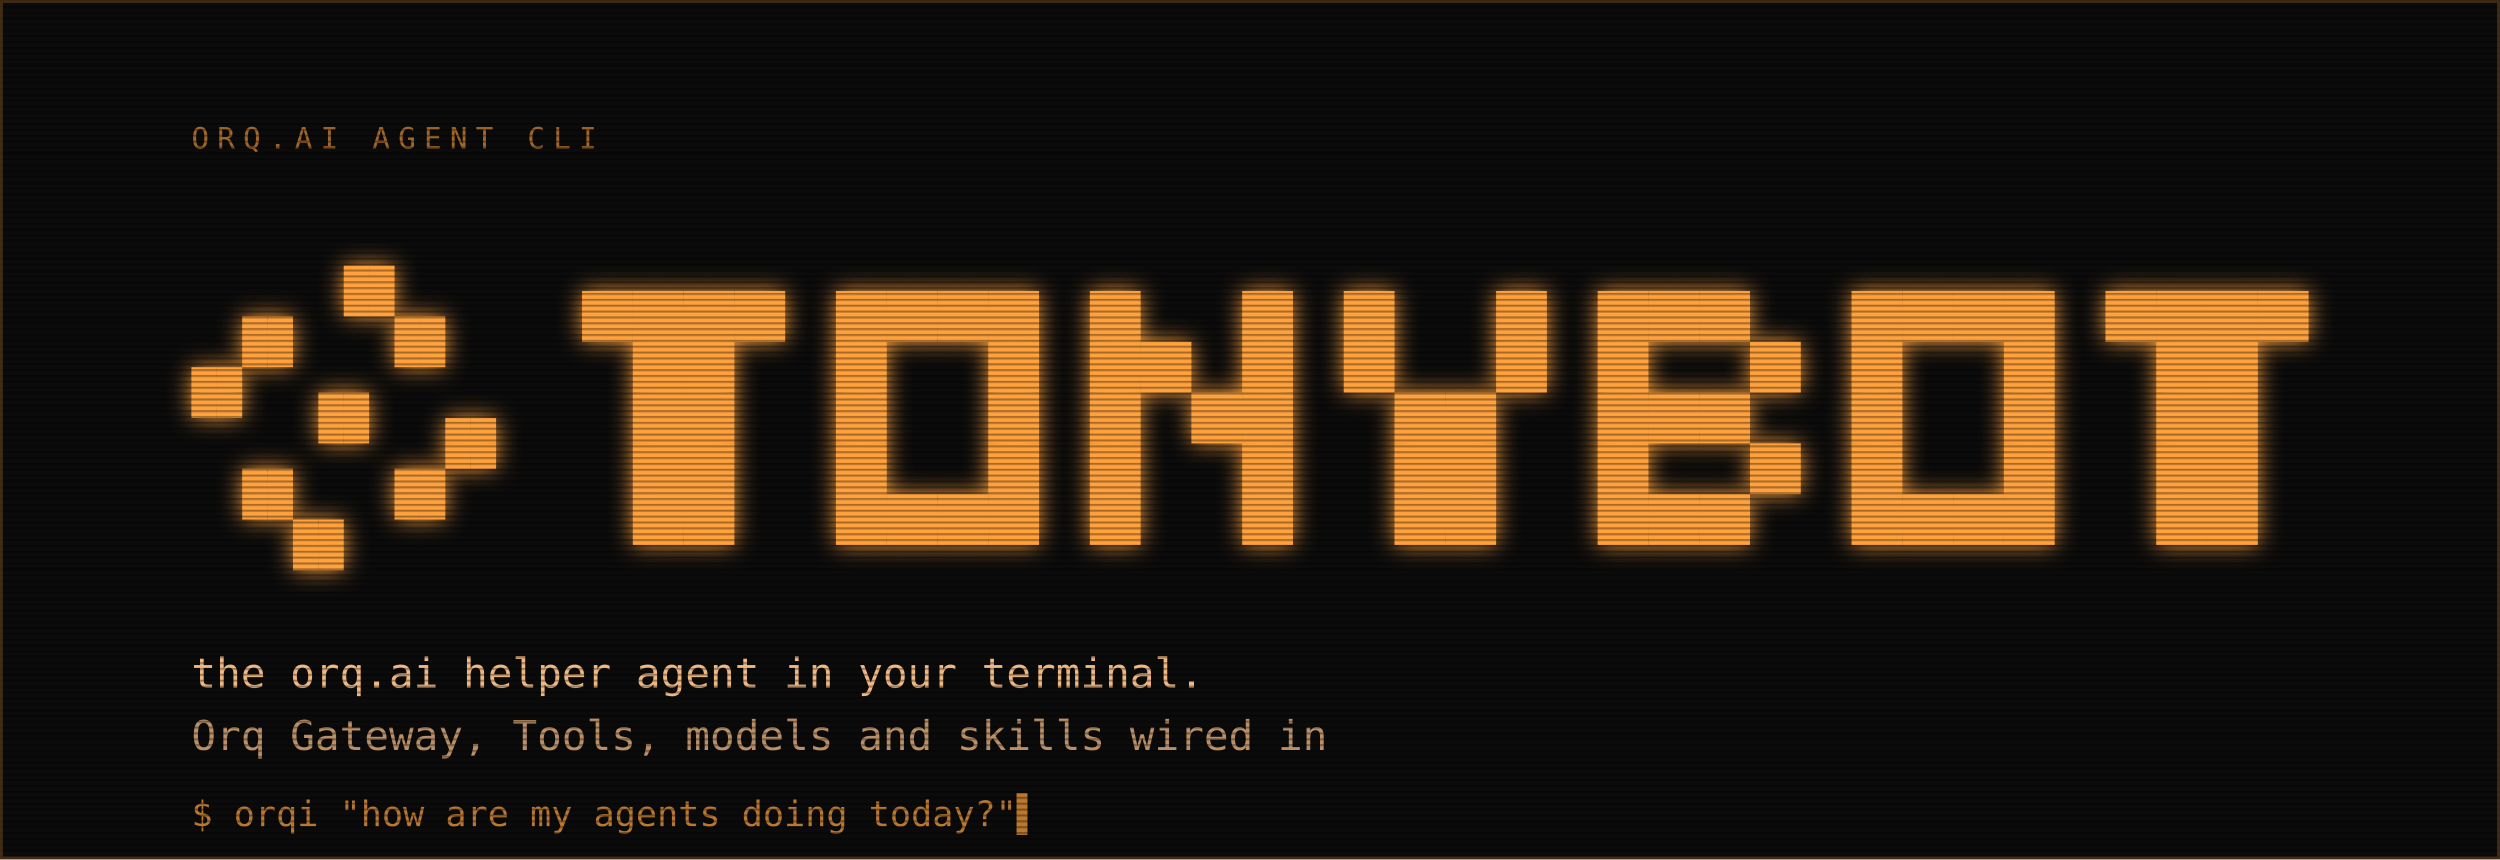
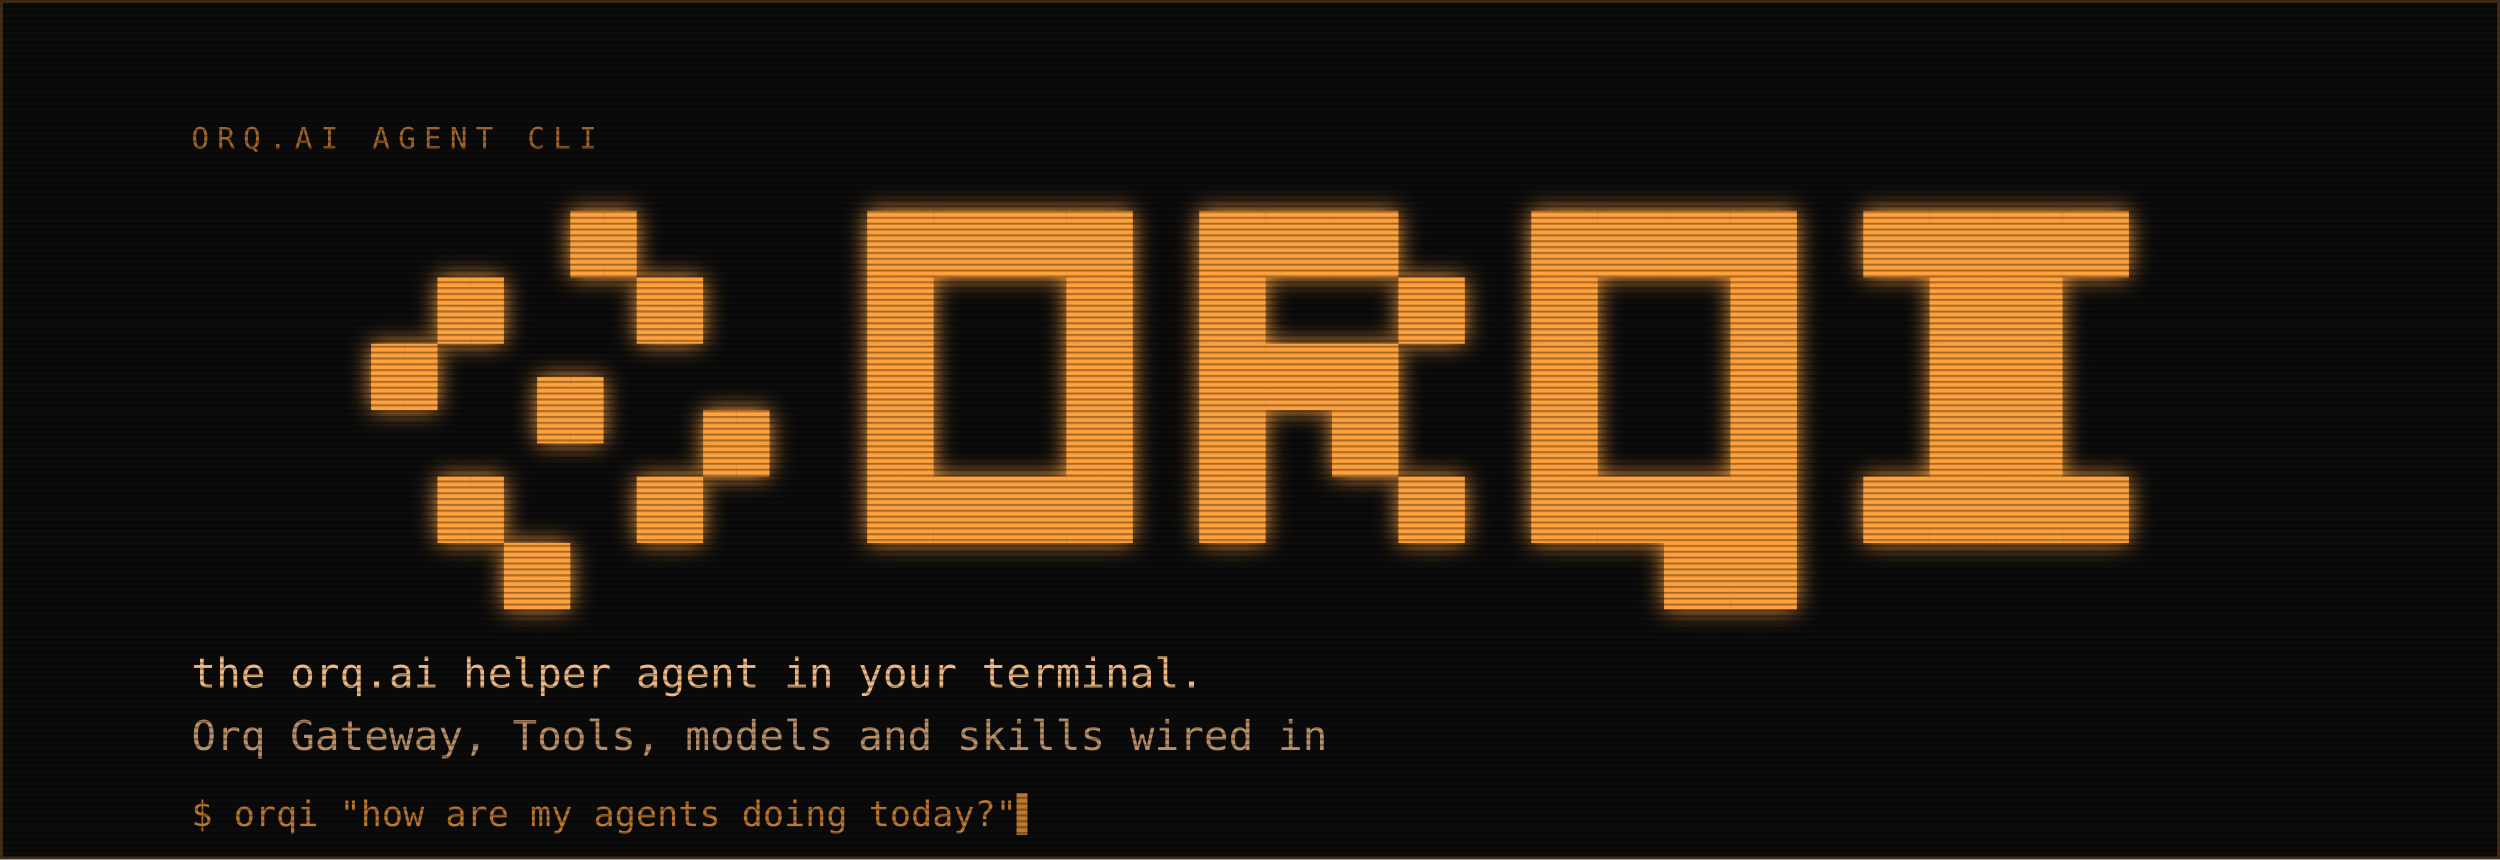
<svg xmlns="http://www.w3.org/2000/svg" viewBox="0 0 1280 440" width="1280" height="440" font-family="ui-monospace, 'SF Mono', SFMono-Regular, Menlo, Consolas, monospace">
  <defs>
    <filter id="glow" x="-20%" y="-20%" width="140%" height="140%">
      <feGaussianBlur stdDeviation="6" result="b" />
      <feMerge>
        <feMergeNode in="b" />
        <feMergeNode in="SourceGraphic" />
      </feMerge>
    </filter>
    <pattern id="scan" width="1280" height="3" patternUnits="userSpaceOnUse">
      <rect width="1280" height="1" y="0" fill="#000000" opacity="0.34" />
    </pattern>
  </defs>
  <rect width="1280" height="440" fill="#0B0B0C" />
  <text x="98" y="76" font-size="15" fill="#FFA23C" opacity="0.62" letter-spacing="4.2">ORQ.AI AGENT CLI</text>
  <g fill="#FFA23C" filter="url(#glow)">
-     <rect x="176" y="136" width="13" height="13" />
-     <rect x="176" y="149" width="13" height="13" />
-     <rect x="189" y="136" width="13" height="13" />
-     <rect x="189" y="149" width="13" height="13" />
-     <rect x="202" y="162" width="13" height="13" />
-     <rect x="202" y="175" width="13" height="13" />
-     <rect x="215" y="162" width="13" height="13" />
-     <rect x="215" y="175" width="13" height="13" />
-     <rect x="124" y="162" width="13" height="13" />
-     <rect x="124" y="175" width="13" height="13" />
-     <rect x="137" y="162" width="13" height="13" />
-     <rect x="137" y="175" width="13" height="13" />
-     <rect x="98" y="188" width="13" height="13" />
-     <rect x="98" y="201" width="13" height="13" />
-     <rect x="111" y="188" width="13" height="13" />
-     <rect x="111" y="201" width="13" height="13" />
-     <rect x="124" y="240" width="13" height="13" />
-     <rect x="124" y="253" width="13" height="13" />
-     <rect x="137" y="240" width="13" height="13" />
-     <rect x="137" y="253" width="13" height="13" />
-     <rect x="150" y="266" width="13" height="13" />
-     <rect x="150" y="279" width="13" height="13" />
-     <rect x="163" y="266" width="13" height="13" />
-     <rect x="163" y="279" width="13" height="13" />
-     <rect x="202" y="240" width="13" height="13" />
-     <rect x="202" y="253" width="13" height="13" />
-     <rect x="215" y="240" width="13" height="13" />
-     <rect x="215" y="253" width="13" height="13" />
-     <rect x="228" y="214" width="13" height="13" />
-     <rect x="228" y="227" width="13" height="13" />
-     <rect x="241" y="214" width="13" height="13" />
-     <rect x="241" y="227" width="13" height="13" />
-     <rect x="163" y="201" width="13" height="13" />
-     <rect x="163" y="214" width="13" height="13" />
-     <rect x="176" y="201" width="13" height="13" />
-     <rect x="176" y="214" width="13" height="13" />
-     <rect x="298" y="149" width="26" height="26" />
-     <rect x="324" y="149" width="26" height="26" />
-     <rect x="350" y="149" width="26" height="26" />
-     <rect x="376" y="149" width="26" height="26" />
-     <rect x="324" y="175" width="26" height="26" />
-     <rect x="350" y="175" width="26" height="26" />
-     <rect x="324" y="201" width="26" height="26" />
-     <rect x="350" y="201" width="26" height="26" />
-     <rect x="324" y="227" width="26" height="26" />
-     <rect x="350" y="227" width="26" height="26" />
-     <rect x="324" y="253" width="26" height="26" />
-     <rect x="350" y="253" width="26" height="26" />
-     <rect x="428" y="149" width="26" height="26" />
-     <rect x="454" y="149" width="26" height="26" />
-     <rect x="480" y="149" width="26" height="26" />
-     <rect x="506" y="149" width="26" height="26" />
-     <rect x="428" y="175" width="26" height="26" />
-     <rect x="506" y="175" width="26" height="26" />
-     <rect x="428" y="201" width="26" height="26" />
-     <rect x="506" y="201" width="26" height="26" />
-     <rect x="428" y="227" width="26" height="26" />
-     <rect x="506" y="227" width="26" height="26" />
-     <rect x="428" y="253" width="26" height="26" />
-     <rect x="454" y="253" width="26" height="26" />
-     <rect x="480" y="253" width="26" height="26" />
-     <rect x="506" y="253" width="26" height="26" />
-     <rect x="558" y="149" width="26" height="26" />
-     <rect x="636" y="149" width="26" height="26" />
-     <rect x="558" y="175" width="26" height="26" />
-     <rect x="584" y="175" width="26" height="26" />
-     <rect x="636" y="175" width="26" height="26" />
-     <rect x="558" y="201" width="26" height="26" />
-     <rect x="610" y="201" width="26" height="26" />
-     <rect x="636" y="201" width="26" height="26" />
-     <rect x="558" y="227" width="26" height="26" />
-     <rect x="636" y="227" width="26" height="26" />
-     <rect x="558" y="253" width="26" height="26" />
-     <rect x="636" y="253" width="26" height="26" />
-     <rect x="688" y="149" width="26" height="26" />
-     <rect x="766" y="149" width="26" height="26" />
-     <rect x="688" y="175" width="26" height="26" />
-     <rect x="766" y="175" width="26" height="26" />
-     <rect x="714" y="201" width="26" height="26" />
-     <rect x="740" y="201" width="26" height="26" />
-     <rect x="714" y="227" width="26" height="26" />
-     <rect x="740" y="227" width="26" height="26" />
-     <rect x="714" y="253" width="26" height="26" />
-     <rect x="740" y="253" width="26" height="26" />
-     <rect x="818" y="149" width="26" height="26" />
-     <rect x="844" y="149" width="26" height="26" />
-     <rect x="870" y="149" width="26" height="26" />
-     <rect x="818" y="175" width="26" height="26" />
-     <rect x="896" y="175" width="26" height="26" />
-     <rect x="818" y="201" width="26" height="26" />
-     <rect x="844" y="201" width="26" height="26" />
-     <rect x="870" y="201" width="26" height="26" />
-     <rect x="818" y="227" width="26" height="26" />
-     <rect x="896" y="227" width="26" height="26" />
-     <rect x="818" y="253" width="26" height="26" />
-     <rect x="844" y="253" width="26" height="26" />
-     <rect x="870" y="253" width="26" height="26" />
-     <rect x="948" y="149" width="26" height="26" />
-     <rect x="974" y="149" width="26" height="26" />
-     <rect x="1000" y="149" width="26" height="26" />
-     <rect x="1026" y="149" width="26" height="26" />
-     <rect x="948" y="175" width="26" height="26" />
-     <rect x="1026" y="175" width="26" height="26" />
-     <rect x="948" y="201" width="26" height="26" />
-     <rect x="1026" y="201" width="26" height="26" />
-     <rect x="948" y="227" width="26" height="26" />
-     <rect x="1026" y="227" width="26" height="26" />
-     <rect x="948" y="253" width="26" height="26" />
-     <rect x="974" y="253" width="26" height="26" />
-     <rect x="1000" y="253" width="26" height="26" />
-     <rect x="1026" y="253" width="26" height="26" />
-     <rect x="1078" y="149" width="26" height="26" />
-     <rect x="1104" y="149" width="26" height="26" />
-     <rect x="1130" y="149" width="26" height="26" />
-     <rect x="1156" y="149" width="26" height="26" />
-     <rect x="1104" y="175" width="26" height="26" />
-     <rect x="1130" y="175" width="26" height="26" />
-     <rect x="1104" y="201" width="26" height="26" />
-     <rect x="1130" y="201" width="26" height="26" />
-     <rect x="1104" y="227" width="26" height="26" />
-     <rect x="1130" y="227" width="26" height="26" />
-     <rect x="1104" y="253" width="26" height="26" />
-     <rect x="1130" y="253" width="26" height="26" />
+     <rect x="292" y="108" width="17" height="17" />
+     <rect x="292" y="125" width="17" height="17" />
+     <rect x="309" y="108" width="17" height="17" />
+     <rect x="309" y="125" width="17" height="17" />
+     <rect x="326" y="142" width="17" height="17" />
+     <rect x="326" y="159" width="17" height="17" />
+     <rect x="343" y="142" width="17" height="17" />
+     <rect x="343" y="159" width="17" height="17" />
+     <rect x="224" y="142" width="17" height="17" />
+     <rect x="224" y="159" width="17" height="17" />
+     <rect x="241" y="142" width="17" height="17" />
+     <rect x="241" y="159" width="17" height="17" />
+     <rect x="190" y="176" width="17" height="17" />
+     <rect x="190" y="193" width="17" height="17" />
+     <rect x="207" y="176" width="17" height="17" />
+     <rect x="207" y="193" width="17" height="17" />
+     <rect x="224" y="244" width="17" height="17" />
+     <rect x="224" y="261" width="17" height="17" />
+     <rect x="241" y="244" width="17" height="17" />
+     <rect x="241" y="261" width="17" height="17" />
+     <rect x="258" y="278" width="17" height="17" />
+     <rect x="258" y="295" width="17" height="17" />
+     <rect x="275" y="278" width="17" height="17" />
+     <rect x="275" y="295" width="17" height="17" />
+     <rect x="326" y="244" width="17" height="17" />
+     <rect x="326" y="261" width="17" height="17" />
+     <rect x="343" y="244" width="17" height="17" />
+     <rect x="343" y="261" width="17" height="17" />
+     <rect x="360" y="210" width="17" height="17" />
+     <rect x="360" y="227" width="17" height="17" />
+     <rect x="377" y="210" width="17" height="17" />
+     <rect x="377" y="227" width="17" height="17" />
+     <rect x="275" y="193" width="17" height="17" />
+     <rect x="275" y="210" width="17" height="17" />
+     <rect x="292" y="193" width="17" height="17" />
+     <rect x="292" y="210" width="17" height="17" />
+     <rect x="444" y="108" width="34" height="34" />
+     <rect x="478" y="108" width="34" height="34" />
+     <rect x="512" y="108" width="34" height="34" />
+     <rect x="546" y="108" width="34" height="34" />
+     <rect x="444" y="142" width="34" height="34" />
+     <rect x="546" y="142" width="34" height="34" />
+     <rect x="444" y="176" width="34" height="34" />
+     <rect x="546" y="176" width="34" height="34" />
+     <rect x="444" y="210" width="34" height="34" />
+     <rect x="546" y="210" width="34" height="34" />
+     <rect x="444" y="244" width="34" height="34" />
+     <rect x="478" y="244" width="34" height="34" />
+     <rect x="512" y="244" width="34" height="34" />
+     <rect x="546" y="244" width="34" height="34" />
+     <rect x="614" y="108" width="34" height="34" />
+     <rect x="648" y="108" width="34" height="34" />
+     <rect x="682" y="108" width="34" height="34" />
+     <rect x="614" y="142" width="34" height="34" />
+     <rect x="716" y="142" width="34" height="34" />
+     <rect x="614" y="176" width="34" height="34" />
+     <rect x="648" y="176" width="34" height="34" />
+     <rect x="682" y="176" width="34" height="34" />
+     <rect x="614" y="210" width="34" height="34" />
+     <rect x="682" y="210" width="34" height="34" />
+     <rect x="614" y="244" width="34" height="34" />
+     <rect x="716" y="244" width="34" height="34" />
+     <rect x="784" y="108" width="34" height="34" />
+     <rect x="818" y="108" width="34" height="34" />
+     <rect x="852" y="108" width="34" height="34" />
+     <rect x="886" y="108" width="34" height="34" />
+     <rect x="784" y="142" width="34" height="34" />
+     <rect x="886" y="142" width="34" height="34" />
+     <rect x="784" y="176" width="34" height="34" />
+     <rect x="886" y="176" width="34" height="34" />
+     <rect x="784" y="210" width="34" height="34" />
+     <rect x="886" y="210" width="34" height="34" />
+     <rect x="784" y="244" width="34" height="34" />
+     <rect x="818" y="244" width="34" height="34" />
+     <rect x="852" y="244" width="34" height="34" />
+     <rect x="886" y="244" width="34" height="34" />
+     <rect x="852" y="278" width="34" height="34" />
+     <rect x="886" y="278" width="34" height="34" />
+     <rect x="954" y="108" width="34" height="34" />
+     <rect x="988" y="108" width="34" height="34" />
+     <rect x="1022" y="108" width="34" height="34" />
+     <rect x="1056" y="108" width="34" height="34" />
+     <rect x="988" y="142" width="34" height="34" />
+     <rect x="1022" y="142" width="34" height="34" />
+     <rect x="988" y="176" width="34" height="34" />
+     <rect x="1022" y="176" width="34" height="34" />
+     <rect x="988" y="210" width="34" height="34" />
+     <rect x="1022" y="210" width="34" height="34" />
+     <rect x="954" y="244" width="34" height="34" />
+     <rect x="988" y="244" width="34" height="34" />
+     <rect x="1022" y="244" width="34" height="34" />
+     <rect x="1056" y="244" width="34" height="34" />
  </g>
  <text x="98" y="352" font-size="21" fill="#FFC489" opacity="0.94">the orq.ai helper agent in your terminal.</text>
  <text x="98" y="384" font-size="21" fill="#FFC489" opacity="0.72">Orq Gateway, Tools, models and skills wired in</text>
  <text x="98" y="423" font-size="18" fill="#FFA23C" opacity="0.72">$ orqi "how are my agents doing today?"<tspan opacity="0.95">▌</tspan>
  </text>
  <rect width="1280" height="440" fill="url(#scan)" />
  <rect x="0.75" y="0.75" width="1278.5" height="438.5" fill="none" stroke="#FFA23C" stroke-opacity="0.22" stroke-width="1.5" />
</svg>
